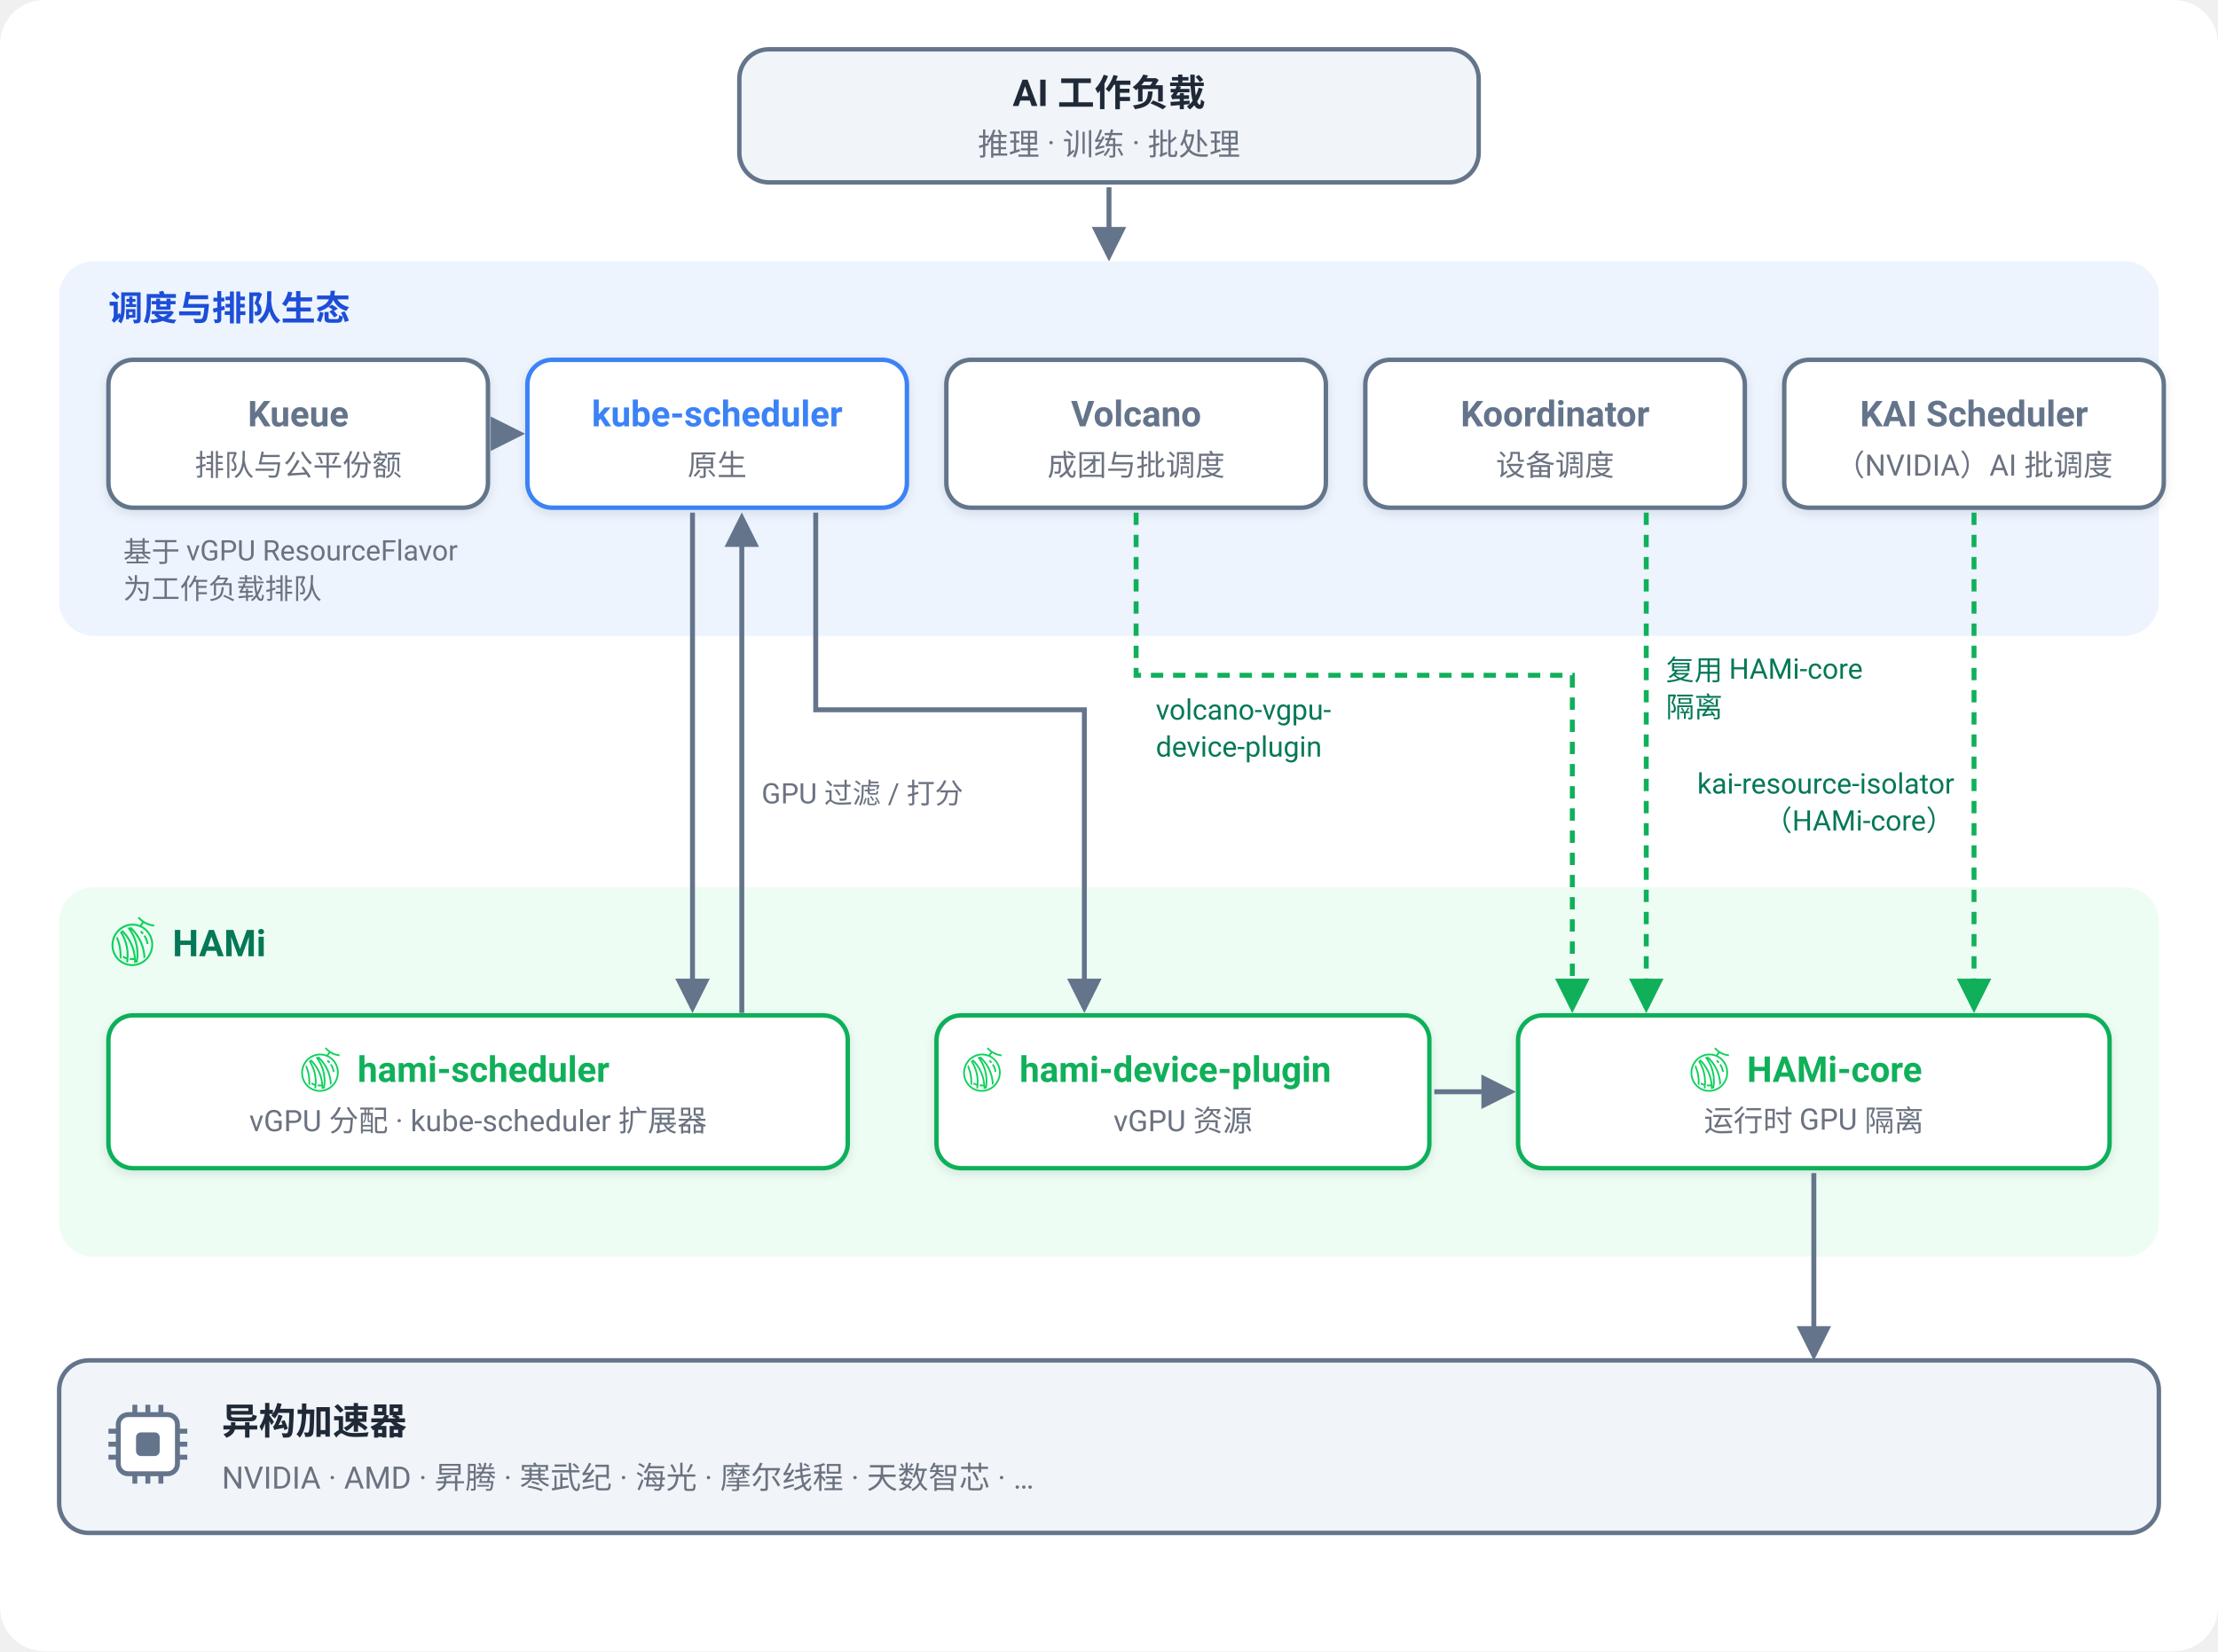
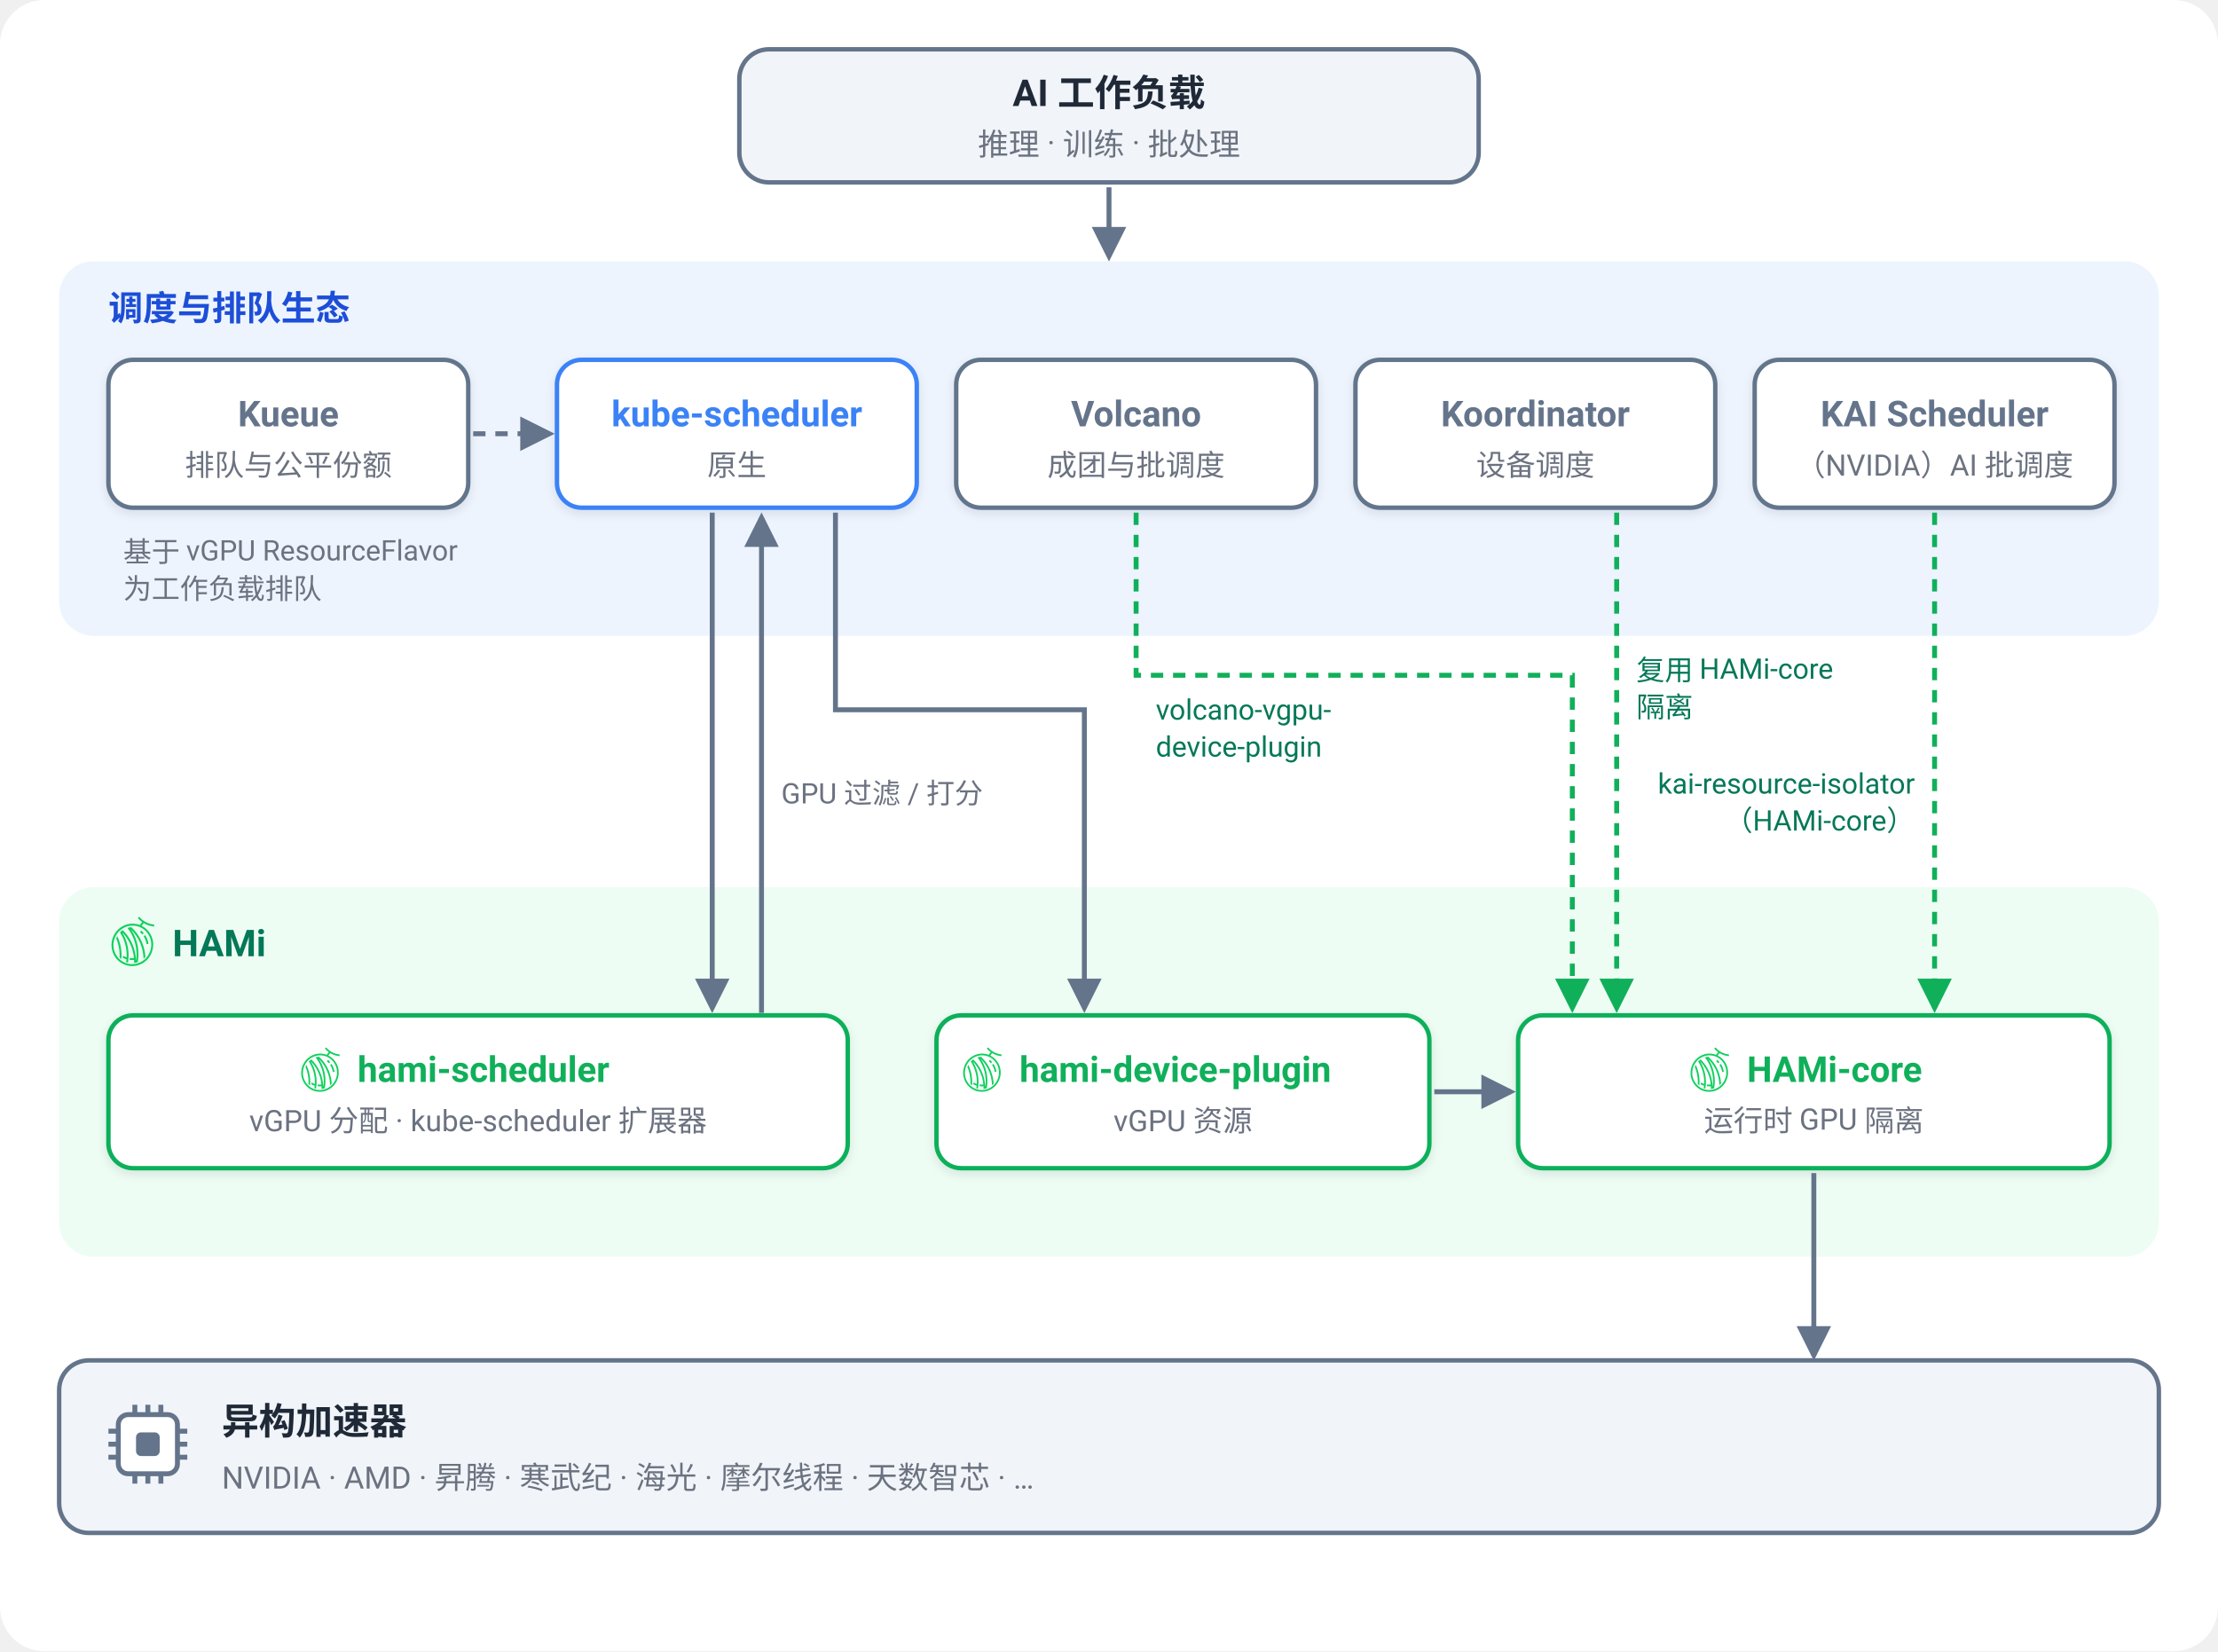
<svg xmlns="http://www.w3.org/2000/svg" viewBox="0 0 900 670" width="900" height="670" role="img">
  <defs>
    <pattern id="hatch" width="8" height="8" patternUnits="userSpaceOnUse" patternTransform="rotate(45)">
      <rect width="8" height="8" fill="#F3F4F6" />
      <line x1="0" y1="0" x2="0" y2="8" stroke="#D1D5DB" stroke-width="3" />
    </pattern>
    <marker id="arrow" viewBox="0 0 10 10" refX="8.5" refY="5" markerWidth="7" markerHeight="7" orient="auto-start-reverse">
      <path d="M0,0 L10,5 L0,10 z" fill="#64748B" />
    </marker>
    <marker id="arrowG" viewBox="0 0 10 10" refX="8.5" refY="5" markerWidth="7" markerHeight="7" orient="auto-start-reverse">
      <path d="M0,0 L10,5 L0,10 z" fill="#10B05A" />
    </marker>
    <marker id="arrowR" viewBox="0 0 10 10" refX="8.5" refY="5" markerWidth="7" markerHeight="7" orient="auto-start-reverse">
      <path d="M0,0 L10,5 L0,10 z" fill="#EF4444" />
    </marker>
    <filter id="shadow" x="-10%" y="-10%" width="120%" height="130%">
      <feDropShadow dx="0" dy="1.5" stdDeviation="2" flood-color="#0F172A" flood-opacity="0.10" />
    </filter>
  </defs>
  <rect x="0" y="0" width="900" height="670" rx="18" fill="#FFFFFF" />
  <rect x="300" y="20" width="300" height="54" rx="12" fill="#F1F5F9" stroke="#64748B" stroke-width="1.8" />
  <text x="450" y="43" font-family="-apple-system, BlinkMacSystemFont, 'Segoe UI', Roboto, 'Helvetica Neue', Arial, 'PingFang SC', 'Hiragino Sans GB', 'Noto Sans CJK SC', 'Microsoft YaHei', sans-serif" font-size="15" font-weight="700" fill="#1F2937" text-anchor="middle">AI 工作负载</text>
  <text x="450" y="63" font-family="-apple-system, BlinkMacSystemFont, 'Segoe UI', Roboto, 'Helvetica Neue', Arial, 'PingFang SC', 'Hiragino Sans GB', 'Noto Sans CJK SC', 'Microsoft YaHei', sans-serif" font-size="12.5" font-weight="400" fill="#6B7280" text-anchor="middle">推理 · 训练 · 批处理</text>
  <line x1="450" y1="76" x2="450" y2="104" stroke="#64748B" stroke-width="2" marker-end="url(#arrow)" />
  <rect x="24" y="106" width="852" height="152" rx="14" fill="#DBEAFE" opacity="0.5" />
  <text x="44" y="130" font-family="-apple-system, BlinkMacSystemFont, 'Segoe UI', Roboto, 'Helvetica Neue', Arial, 'PingFang SC', 'Hiragino Sans GB', 'Noto Sans CJK SC', 'Microsoft YaHei', sans-serif" font-size="14" font-weight="700" fill="#1D4ED8" text-anchor="start">调度与排队生态</text>
-   <rect x="44" y="146" width="154" height="60" rx="10" fill="#fff" stroke="#64748B" stroke-width="1.8" filter="url(#shadow)" />
-   <text x="121.0" y="173" font-family="-apple-system, BlinkMacSystemFont, 'Segoe UI', Roboto, 'Helvetica Neue', Arial, 'PingFang SC', 'Hiragino Sans GB', 'Noto Sans CJK SC', 'Microsoft YaHei', sans-serif" font-size="14.5" font-weight="700" fill="#64748B" text-anchor="middle">Kueue</text>
-   <text x="121.0" y="193" font-family="-apple-system, BlinkMacSystemFont, 'Segoe UI', Roboto, 'Helvetica Neue', Arial, 'PingFang SC', 'Hiragino Sans GB', 'Noto Sans CJK SC', 'Microsoft YaHei', sans-serif" font-size="12" font-weight="400" fill="#6B7280" text-anchor="middle">排队与公平份额</text>
-   <rect x="214" y="146" width="154" height="60" rx="10" fill="#fff" stroke="#3B82F6" stroke-width="1.8" filter="url(#shadow)" />
-   <text x="291.0" y="173" font-family="-apple-system, BlinkMacSystemFont, 'Segoe UI', Roboto, 'Helvetica Neue', Arial, 'PingFang SC', 'Hiragino Sans GB', 'Noto Sans CJK SC', 'Microsoft YaHei', sans-serif" font-size="14.5" font-weight="700" fill="#3B82F6" text-anchor="middle">kube-scheduler</text>
-   <text x="291.0" y="193" font-family="-apple-system, BlinkMacSystemFont, 'Segoe UI', Roboto, 'Helvetica Neue', Arial, 'PingFang SC', 'Hiragino Sans GB', 'Noto Sans CJK SC', 'Microsoft YaHei', sans-serif" font-size="12" font-weight="400" fill="#6B7280" text-anchor="middle">原生</text>
-   <rect x="384" y="146" width="154" height="60" rx="10" fill="#fff" stroke="#64748B" stroke-width="1.8" filter="url(#shadow)" />
+   <rect x="44" y="146" width="146" height="60" rx="10" fill="#fff" stroke="#64748B" stroke-width="1.8" filter="url(#shadow)" />
+   <text x="117.0" y="173" font-family="-apple-system, BlinkMacSystemFont, 'Segoe UI', Roboto, 'Helvetica Neue', Arial, 'PingFang SC', 'Hiragino Sans GB', 'Noto Sans CJK SC', 'Microsoft YaHei', sans-serif" font-size="14.5" font-weight="700" fill="#64748B" text-anchor="middle">Kueue</text>
+   <text x="117.0" y="193" font-family="-apple-system, BlinkMacSystemFont, 'Segoe UI', Roboto, 'Helvetica Neue', Arial, 'PingFang SC', 'Hiragino Sans GB', 'Noto Sans CJK SC', 'Microsoft YaHei', sans-serif" font-size="12" font-weight="400" fill="#6B7280" text-anchor="middle">排队与公平份额</text>
+   <rect x="226" y="146" width="146" height="60" rx="10" fill="#fff" stroke="#3B82F6" stroke-width="1.8" filter="url(#shadow)" />
+   <text x="299.0" y="173" font-family="-apple-system, BlinkMacSystemFont, 'Segoe UI', Roboto, 'Helvetica Neue', Arial, 'PingFang SC', 'Hiragino Sans GB', 'Noto Sans CJK SC', 'Microsoft YaHei', sans-serif" font-size="14.5" font-weight="700" fill="#3B82F6" text-anchor="middle">kube-scheduler</text>
+   <text x="299.0" y="193" font-family="-apple-system, BlinkMacSystemFont, 'Segoe UI', Roboto, 'Helvetica Neue', Arial, 'PingFang SC', 'Hiragino Sans GB', 'Noto Sans CJK SC', 'Microsoft YaHei', sans-serif" font-size="12" font-weight="400" fill="#6B7280" text-anchor="middle">原生</text>
+   <rect x="388" y="146" width="146" height="60" rx="10" fill="#fff" stroke="#64748B" stroke-width="1.8" filter="url(#shadow)" />
  <text x="461.0" y="173" font-family="-apple-system, BlinkMacSystemFont, 'Segoe UI', Roboto, 'Helvetica Neue', Arial, 'PingFang SC', 'Hiragino Sans GB', 'Noto Sans CJK SC', 'Microsoft YaHei', sans-serif" font-size="14.5" font-weight="700" fill="#64748B" text-anchor="middle">Volcano</text>
  <text x="461.0" y="193" font-family="-apple-system, BlinkMacSystemFont, 'Segoe UI', Roboto, 'Helvetica Neue', Arial, 'PingFang SC', 'Hiragino Sans GB', 'Noto Sans CJK SC', 'Microsoft YaHei', sans-serif" font-size="12" font-weight="400" fill="#6B7280" text-anchor="middle">成团与批调度</text>
-   <rect x="554" y="146" width="154" height="60" rx="10" fill="#fff" stroke="#64748B" stroke-width="1.8" filter="url(#shadow)" />
-   <text x="631.0" y="173" font-family="-apple-system, BlinkMacSystemFont, 'Segoe UI', Roboto, 'Helvetica Neue', Arial, 'PingFang SC', 'Hiragino Sans GB', 'Noto Sans CJK SC', 'Microsoft YaHei', sans-serif" font-size="14.5" font-weight="700" fill="#64748B" text-anchor="middle">Koordinator</text>
-   <text x="631.0" y="193" font-family="-apple-system, BlinkMacSystemFont, 'Segoe UI', Roboto, 'Helvetica Neue', Arial, 'PingFang SC', 'Hiragino Sans GB', 'Noto Sans CJK SC', 'Microsoft YaHei', sans-serif" font-size="12" font-weight="400" fill="#6B7280" text-anchor="middle">设备调度</text>
-   <rect x="724" y="146" width="154" height="60" rx="10" fill="#fff" stroke="#64748B" stroke-width="1.8" filter="url(#shadow)" />
-   <text x="801.0" y="173" font-family="-apple-system, BlinkMacSystemFont, 'Segoe UI', Roboto, 'Helvetica Neue', Arial, 'PingFang SC', 'Hiragino Sans GB', 'Noto Sans CJK SC', 'Microsoft YaHei', sans-serif" font-size="14.5" font-weight="700" fill="#64748B" text-anchor="middle">KAI Scheduler</text>
-   <text x="801.0" y="193" font-family="-apple-system, BlinkMacSystemFont, 'Segoe UI', Roboto, 'Helvetica Neue', Arial, 'PingFang SC', 'Hiragino Sans GB', 'Noto Sans CJK SC', 'Microsoft YaHei', sans-serif" font-size="12" font-weight="400" fill="#6B7280" text-anchor="middle">（NVIDIA）AI 批调度</text>
-   <line x1="200" y1="176" x2="211" y2="176" stroke="#64748B" stroke-width="2" stroke-dasharray="5 4" marker-end="url(#arrow)" />
+   <rect x="550" y="146" width="146" height="60" rx="10" fill="#fff" stroke="#64748B" stroke-width="1.8" filter="url(#shadow)" />
+   <text x="623.0" y="173" font-family="-apple-system, BlinkMacSystemFont, 'Segoe UI', Roboto, 'Helvetica Neue', Arial, 'PingFang SC', 'Hiragino Sans GB', 'Noto Sans CJK SC', 'Microsoft YaHei', sans-serif" font-size="14.5" font-weight="700" fill="#64748B" text-anchor="middle">Koordinator</text>
+   <text x="623.0" y="193" font-family="-apple-system, BlinkMacSystemFont, 'Segoe UI', Roboto, 'Helvetica Neue', Arial, 'PingFang SC', 'Hiragino Sans GB', 'Noto Sans CJK SC', 'Microsoft YaHei', sans-serif" font-size="12" font-weight="400" fill="#6B7280" text-anchor="middle">设备调度</text>
+   <rect x="712" y="146" width="146" height="60" rx="10" fill="#fff" stroke="#64748B" stroke-width="1.8" filter="url(#shadow)" />
+   <text x="785.0" y="173" font-family="-apple-system, BlinkMacSystemFont, 'Segoe UI', Roboto, 'Helvetica Neue', Arial, 'PingFang SC', 'Hiragino Sans GB', 'Noto Sans CJK SC', 'Microsoft YaHei', sans-serif" font-size="14.5" font-weight="700" fill="#64748B" text-anchor="middle">KAI Scheduler</text>
+   <text x="785.0" y="193" font-family="-apple-system, BlinkMacSystemFont, 'Segoe UI', Roboto, 'Helvetica Neue', Arial, 'PingFang SC', 'Hiragino Sans GB', 'Noto Sans CJK SC', 'Microsoft YaHei', sans-serif" font-size="12" font-weight="400" fill="#6B7280" text-anchor="middle">（NVIDIA）AI 批调度</text>
+   <line x1="192" y1="176" x2="223" y2="176" stroke="#64748B" stroke-width="2" stroke-dasharray="5 4" marker-end="url(#arrow)" />
  <text x="50" y="228" font-family="-apple-system, BlinkMacSystemFont, 'Segoe UI', Roboto, 'Helvetica Neue', Arial, 'PingFang SC', 'Hiragino Sans GB', 'Noto Sans CJK SC', 'Microsoft YaHei', sans-serif" font-size="11.5" font-weight="400" fill="#6B7280" text-anchor="start">基于 vGPU ResourceFlavor</text>
  <text x="50" y="243" font-family="-apple-system, BlinkMacSystemFont, 'Segoe UI', Roboto, 'Helvetica Neue', Arial, 'PingFang SC', 'Hiragino Sans GB', 'Noto Sans CJK SC', 'Microsoft YaHei', sans-serif" font-size="11.5" font-weight="400" fill="#6B7280" text-anchor="start">为工作负载排队</text>
  <rect x="24" y="360" width="852" height="150" rx="14" fill="#DCFCE7" opacity="0.5" />
  <g transform="translate(44 372) scale(0.03906)">
    <path d="M319.9 0C339.2 22.9 362.4 41.6 388.8 55.6C416 70 445.3 78.6 476 81.4L474.2 101.1C440.9 98.1 409 88.7 379.5 73.1C375.3 70.9 371.3 68.6 367.2 66.2C359 74.7 351.7 83.9 345.1 93.7C383.2 112.5 414.9 142.5 436.5 180.6C465.2 231.3 472.6 290.6 457.4 347.4C442.2 404.2 406.2 451.9 356.1 481.6C322.3 501.7 284.7 511.9 246.7 511.9C228.3 511.9 209.8 509.5 191.6 504.6C135.8 489.7 89.2 453.5 60.5 402.7C31.9 352 24.4 292.7 39.6 235.9C54.8 179 90.8 131.4 140.9 101.6C191.1 71.8 249.5 63.7 305.4 78.6C312.6 80.5 319.7 82.8 326.7 85.5C333.7 74.7 341.6 64.5 350.4 55C333.5 42.9 318.2 28.7 304.6 12.6L319.9 0ZM250.5 91.3C216 91.3 181.9 100.6 151.2 118.8C105.5 145.8 72.8 189.3 58.9 241.1C45 292.9 51.8 346.9 77.9 393.1C103.9 439.2 146.2 472 196.8 485.5C213.3 489.9 230 492.1 246.7 492.1C281.2 492.1 315.3 482.8 346 464.6C391.7 437.6 424.4 394.1 438.3 342.3C452.2 290.5 445.4 236.5 419.3 190.3C393.3 144.2 351 111.4 300.4 97.9C283.9 93.5 267.2 91.3 250.5 91.3ZM237.8 108C315.5 179.8 365.8 275.7 380.5 381.6C382 392.4 383.2 404.7 383.9 417.1C378 423.9 371.7 430.2 364.9 436.1C364.4 418.3 363 399.8 360.8 384.3C347.3 287.6 302.9 199.6 234.2 132C274.5 192.1 300 260.8 308.6 333.8C314.1 380 312.6 426.1 304.2 471.2C292.1 475.4 279.5 478.4 266.7 480C266.8 475.6 266.9 471.2 266.9 466.8C266.9 460.6 266.8 454.4 266.5 448.3C259.3 449 252.1 449.4 244.9 449.4C236.8 449.4 228.7 448.9 220.6 448C221.3 441.4 221.8 434.8 222.2 428.2C236.5 429.9 250.9 430 265.2 428.5C260.9 378.7 248.3 330.5 227.5 284.8C206.3 238.2 177.6 196.3 141.9 159.9C186.1 231.9 209.4 314.2 209.4 399.6C209.4 425.4 207.2 451.1 203 476.3C201.6 476 200.2 475.6 198.8 475.2C193.7 473.8 188.7 472.3 183.9 470.5C185.5 460.9 186.7 451.1 187.6 441.4C174.4 437.7 161.7 432.8 149.6 426.7C150 419.3 150.3 412 150.4 404.6C162.6 411.5 175.5 417 189.1 421.1C189.4 413.9 189.6 406.7 189.6 399.5C189.6 314.4 165.5 232.6 119.7 161.7C128.5 152.9 138.1 145.1 148.4 138.3C189.2 178.1 221.8 224.5 245.5 276.5C271.4 333.3 285.2 393.8 286.5 456.5C292.8 416.9 293.6 376.5 288.8 336.1C279.2 254.8 247.7 178.9 197.3 115.3C210.6 111.4 224.1 108.9 237.8 108ZM92.2 201.5C105.2 229.3 115.5 258.4 122.8 288.2C131.6 324.2 136 361.4 136 398.8C136 412.6 135.4 426.4 134.2 440.1C127.7 434.7 121.6 428.9 115.9 422.6C116.3 414.7 116.5 406.7 116.5 398.8C116.5 338.9 104.3 279.3 81.1 224.7C84.4 216.6 88.1 208.8 92.2 201.5ZM382 190.5C399.8 217.6 411.6 249.1 416 281.4L396.5 284C392.5 254.6 381.8 226 365.6 201.3L382 190.5ZM340.6 144C349.9 151.8 358.7 160.5 366.6 169.9L351.6 182.6C344.4 174.1 336.5 166.2 328 159.1L340.6 144Z" fill="#0FD05D" />
  </g>
  <text x="70" y="388" font-family="-apple-system, BlinkMacSystemFont, 'Segoe UI', Roboto, 'Helvetica Neue', Arial, 'PingFang SC', 'Hiragino Sans GB', 'Noto Sans CJK SC', 'Microsoft YaHei', sans-serif" font-size="15" font-weight="700" fill="#047857" text-anchor="start">HAMi</text>
  <rect x="44" y="412" width="300" height="62" rx="10" fill="#fff" stroke="#10B05A" stroke-width="1.8" filter="url(#shadow)" />
  <g transform="translate(121.1 425) scale(0.03516)">
    <path d="M319.9 0C339.2 22.9 362.4 41.6 388.8 55.6C416 70 445.3 78.6 476 81.4L474.2 101.1C440.9 98.1 409 88.7 379.5 73.1C375.3 70.9 371.3 68.6 367.2 66.2C359 74.7 351.7 83.9 345.1 93.7C383.2 112.5 414.9 142.5 436.5 180.6C465.2 231.3 472.6 290.6 457.4 347.4C442.2 404.2 406.2 451.9 356.1 481.6C322.3 501.7 284.7 511.9 246.7 511.9C228.3 511.9 209.8 509.5 191.6 504.6C135.8 489.7 89.2 453.5 60.5 402.7C31.9 352 24.4 292.7 39.6 235.9C54.8 179 90.8 131.4 140.9 101.6C191.1 71.8 249.5 63.7 305.4 78.6C312.6 80.5 319.7 82.8 326.7 85.5C333.7 74.7 341.6 64.5 350.4 55C333.5 42.9 318.2 28.7 304.6 12.6L319.9 0ZM250.5 91.3C216 91.3 181.9 100.6 151.2 118.8C105.5 145.8 72.8 189.3 58.9 241.1C45 292.9 51.8 346.9 77.9 393.1C103.9 439.2 146.2 472 196.8 485.5C213.3 489.9 230 492.1 246.7 492.1C281.2 492.1 315.3 482.8 346 464.6C391.7 437.6 424.4 394.1 438.3 342.3C452.2 290.5 445.4 236.5 419.3 190.3C393.3 144.2 351 111.4 300.4 97.9C283.9 93.5 267.2 91.3 250.5 91.3ZM237.8 108C315.5 179.8 365.8 275.7 380.5 381.6C382 392.4 383.2 404.7 383.9 417.1C378 423.9 371.7 430.2 364.9 436.1C364.4 418.3 363 399.8 360.8 384.3C347.3 287.6 302.9 199.6 234.2 132C274.5 192.1 300 260.8 308.6 333.8C314.1 380 312.6 426.1 304.2 471.2C292.1 475.4 279.5 478.4 266.7 480C266.8 475.6 266.9 471.2 266.9 466.8C266.9 460.6 266.8 454.4 266.5 448.3C259.3 449 252.1 449.4 244.9 449.4C236.8 449.4 228.7 448.9 220.6 448C221.3 441.4 221.8 434.8 222.2 428.2C236.5 429.9 250.9 430 265.2 428.5C260.9 378.7 248.3 330.5 227.5 284.8C206.3 238.2 177.6 196.3 141.9 159.9C186.1 231.9 209.4 314.2 209.4 399.6C209.4 425.4 207.2 451.1 203 476.3C201.6 476 200.2 475.6 198.8 475.2C193.7 473.8 188.7 472.3 183.9 470.5C185.5 460.9 186.7 451.1 187.6 441.4C174.4 437.7 161.7 432.8 149.6 426.7C150 419.3 150.3 412 150.4 404.6C162.6 411.5 175.5 417 189.1 421.1C189.4 413.9 189.6 406.7 189.6 399.5C189.6 314.4 165.5 232.6 119.7 161.7C128.5 152.9 138.1 145.1 148.4 138.3C189.2 178.1 221.8 224.5 245.5 276.5C271.4 333.3 285.2 393.8 286.5 456.5C292.8 416.9 293.6 376.5 288.8 336.1C279.2 254.8 247.7 178.9 197.3 115.3C210.6 111.4 224.1 108.9 237.8 108ZM92.2 201.5C105.2 229.3 115.5 258.4 122.8 288.2C131.6 324.2 136 361.4 136 398.8C136 412.6 135.4 426.4 134.2 440.1C127.7 434.7 121.6 428.9 115.9 422.6C116.3 414.7 116.5 406.7 116.5 398.8C116.5 338.9 104.3 279.3 81.1 224.7C84.4 216.6 88.1 208.8 92.2 201.5ZM382 190.5C399.8 217.6 411.6 249.1 416 281.4L396.5 284C392.5 254.6 381.8 226 365.6 201.3L382 190.5ZM340.6 144C349.9 151.8 358.7 160.5 366.6 169.9L351.6 182.6C344.4 174.1 336.5 166.2 328 159.1L340.6 144Z" fill="#0FD05D" />
  </g>
  <text x="145.1" y="439" font-family="-apple-system, BlinkMacSystemFont, 'Segoe UI', Roboto, 'Helvetica Neue', Arial, 'PingFang SC', 'Hiragino Sans GB', 'Noto Sans CJK SC', 'Microsoft YaHei', sans-serif" font-size="14.5" font-weight="700" fill="#10B05A" text-anchor="start">hami-scheduler</text>
  <text x="194.0" y="459" font-family="-apple-system, BlinkMacSystemFont, 'Segoe UI', Roboto, 'Helvetica Neue', Arial, 'PingFang SC', 'Hiragino Sans GB', 'Noto Sans CJK SC', 'Microsoft YaHei', sans-serif" font-size="12" font-weight="400" fill="#6B7280" text-anchor="middle">vGPU 分配 · kube-scheduler 扩展器</text>
  <rect x="380" y="412" width="200" height="62" rx="10" fill="#fff" stroke="#10B05A" stroke-width="1.8" filter="url(#shadow)" />
  <g transform="translate(389.7 425) scale(0.03516)">
    <path d="M319.9 0C339.2 22.9 362.4 41.6 388.8 55.6C416 70 445.3 78.6 476 81.4L474.2 101.1C440.9 98.1 409 88.7 379.5 73.1C375.3 70.9 371.3 68.6 367.2 66.2C359 74.7 351.7 83.9 345.1 93.7C383.2 112.5 414.9 142.5 436.5 180.6C465.2 231.3 472.6 290.6 457.4 347.4C442.2 404.2 406.2 451.9 356.1 481.6C322.3 501.7 284.7 511.9 246.7 511.9C228.3 511.9 209.8 509.5 191.6 504.6C135.8 489.7 89.2 453.5 60.5 402.7C31.9 352 24.4 292.7 39.6 235.9C54.8 179 90.8 131.4 140.9 101.6C191.1 71.8 249.5 63.7 305.4 78.6C312.6 80.5 319.7 82.8 326.7 85.5C333.7 74.7 341.6 64.5 350.4 55C333.5 42.9 318.2 28.7 304.6 12.6L319.9 0ZM250.5 91.3C216 91.3 181.9 100.6 151.2 118.8C105.5 145.8 72.8 189.3 58.9 241.1C45 292.9 51.8 346.9 77.9 393.1C103.9 439.2 146.2 472 196.8 485.5C213.3 489.9 230 492.1 246.7 492.1C281.2 492.1 315.3 482.8 346 464.6C391.7 437.6 424.4 394.1 438.3 342.3C452.2 290.5 445.4 236.5 419.3 190.3C393.3 144.2 351 111.4 300.4 97.9C283.9 93.5 267.2 91.3 250.5 91.3ZM237.8 108C315.5 179.8 365.8 275.7 380.5 381.6C382 392.4 383.2 404.7 383.9 417.1C378 423.9 371.7 430.2 364.9 436.1C364.4 418.3 363 399.8 360.8 384.3C347.3 287.6 302.9 199.6 234.2 132C274.5 192.1 300 260.8 308.6 333.8C314.1 380 312.6 426.1 304.2 471.2C292.1 475.4 279.5 478.4 266.7 480C266.8 475.6 266.9 471.2 266.9 466.8C266.9 460.6 266.8 454.4 266.5 448.3C259.3 449 252.1 449.4 244.9 449.4C236.8 449.4 228.7 448.9 220.6 448C221.3 441.4 221.8 434.8 222.2 428.2C236.5 429.9 250.9 430 265.2 428.5C260.9 378.7 248.3 330.5 227.5 284.8C206.3 238.2 177.6 196.3 141.9 159.9C186.1 231.9 209.4 314.2 209.4 399.6C209.4 425.4 207.2 451.1 203 476.3C201.6 476 200.2 475.6 198.8 475.2C193.7 473.8 188.7 472.3 183.9 470.5C185.5 460.9 186.7 451.1 187.6 441.4C174.4 437.7 161.7 432.8 149.6 426.7C150 419.3 150.3 412 150.4 404.6C162.6 411.5 175.5 417 189.1 421.1C189.4 413.9 189.6 406.7 189.6 399.5C189.6 314.4 165.5 232.6 119.7 161.7C128.5 152.9 138.1 145.1 148.4 138.3C189.2 178.1 221.8 224.5 245.5 276.5C271.4 333.3 285.2 393.8 286.5 456.5C292.8 416.9 293.6 376.5 288.8 336.1C279.2 254.8 247.7 178.9 197.3 115.3C210.6 111.4 224.1 108.9 237.8 108ZM92.2 201.5C105.2 229.3 115.5 258.4 122.8 288.2C131.6 324.2 136 361.4 136 398.8C136 412.6 135.4 426.4 134.2 440.1C127.7 434.7 121.6 428.9 115.9 422.6C116.3 414.7 116.5 406.7 116.5 398.8C116.5 338.9 104.3 279.3 81.1 224.7C84.4 216.6 88.1 208.8 92.2 201.5ZM382 190.5C399.8 217.6 411.6 249.1 416 281.4L396.5 284C392.5 254.6 381.8 226 365.6 201.3L382 190.5ZM340.6 144C349.9 151.8 358.7 160.5 366.6 169.9L351.6 182.6C344.4 174.1 336.5 166.2 328 159.1L340.6 144Z" fill="#0FD05D" />
  </g>
  <text x="413.7" y="439" font-family="-apple-system, BlinkMacSystemFont, 'Segoe UI', Roboto, 'Helvetica Neue', Arial, 'PingFang SC', 'Hiragino Sans GB', 'Noto Sans CJK SC', 'Microsoft YaHei', sans-serif" font-size="14.5" font-weight="700" fill="#10B05A" text-anchor="start">hami-device-plugin</text>
  <text x="480.0" y="459" font-family="-apple-system, BlinkMacSystemFont, 'Segoe UI', Roboto, 'Helvetica Neue', Arial, 'PingFang SC', 'Hiragino Sans GB', 'Noto Sans CJK SC', 'Microsoft YaHei', sans-serif" font-size="12" font-weight="400" fill="#6B7280" text-anchor="middle">vGPU 资源</text>
  <rect x="616" y="412" width="240" height="62" rx="10" fill="#fff" stroke="#10B05A" stroke-width="1.8" filter="url(#shadow)" />
  <g transform="translate(684.85 425) scale(0.03516)">
    <path d="M319.9 0C339.2 22.9 362.4 41.6 388.8 55.6C416 70 445.3 78.6 476 81.4L474.2 101.1C440.9 98.1 409 88.7 379.5 73.1C375.3 70.9 371.3 68.6 367.2 66.2C359 74.7 351.7 83.9 345.1 93.7C383.2 112.5 414.9 142.5 436.5 180.6C465.2 231.3 472.6 290.6 457.4 347.4C442.2 404.2 406.2 451.9 356.1 481.6C322.3 501.7 284.7 511.9 246.7 511.9C228.3 511.9 209.8 509.5 191.6 504.6C135.8 489.7 89.2 453.5 60.5 402.7C31.9 352 24.4 292.7 39.6 235.9C54.8 179 90.8 131.4 140.9 101.6C191.1 71.8 249.5 63.7 305.4 78.6C312.6 80.5 319.7 82.8 326.7 85.5C333.7 74.7 341.6 64.5 350.4 55C333.5 42.9 318.2 28.7 304.6 12.6L319.9 0ZM250.5 91.3C216 91.3 181.9 100.6 151.2 118.8C105.5 145.8 72.8 189.3 58.9 241.1C45 292.9 51.8 346.9 77.9 393.1C103.9 439.2 146.2 472 196.8 485.5C213.3 489.9 230 492.1 246.7 492.1C281.2 492.1 315.3 482.8 346 464.6C391.7 437.6 424.4 394.1 438.3 342.3C452.2 290.5 445.4 236.5 419.3 190.3C393.3 144.2 351 111.4 300.4 97.9C283.9 93.5 267.2 91.3 250.5 91.3ZM237.8 108C315.5 179.8 365.8 275.7 380.5 381.6C382 392.4 383.2 404.7 383.9 417.1C378 423.9 371.7 430.2 364.9 436.1C364.4 418.3 363 399.8 360.8 384.3C347.3 287.6 302.9 199.6 234.2 132C274.5 192.1 300 260.8 308.6 333.8C314.1 380 312.6 426.1 304.2 471.2C292.1 475.4 279.5 478.4 266.7 480C266.8 475.6 266.9 471.2 266.9 466.8C266.9 460.6 266.8 454.4 266.5 448.3C259.3 449 252.1 449.4 244.9 449.4C236.8 449.4 228.7 448.9 220.6 448C221.3 441.4 221.8 434.8 222.2 428.2C236.5 429.9 250.9 430 265.2 428.5C260.9 378.7 248.3 330.5 227.5 284.8C206.3 238.2 177.6 196.3 141.9 159.9C186.1 231.9 209.4 314.2 209.4 399.6C209.4 425.4 207.2 451.1 203 476.3C201.6 476 200.2 475.6 198.8 475.2C193.7 473.8 188.7 472.3 183.9 470.5C185.5 460.9 186.7 451.1 187.6 441.4C174.4 437.7 161.7 432.8 149.6 426.7C150 419.3 150.3 412 150.4 404.6C162.6 411.5 175.5 417 189.1 421.1C189.4 413.9 189.6 406.7 189.6 399.5C189.6 314.4 165.5 232.6 119.7 161.7C128.5 152.9 138.1 145.1 148.4 138.3C189.2 178.1 221.8 224.5 245.5 276.5C271.4 333.3 285.2 393.8 286.5 456.5C292.8 416.9 293.6 376.5 288.8 336.1C279.2 254.8 247.7 178.9 197.3 115.3C210.6 111.4 224.1 108.9 237.8 108ZM92.2 201.5C105.2 229.3 115.5 258.4 122.8 288.2C131.6 324.2 136 361.4 136 398.8C136 412.6 135.4 426.4 134.2 440.1C127.7 434.7 121.6 428.9 115.9 422.6C116.3 414.7 116.5 406.7 116.5 398.8C116.5 338.9 104.3 279.3 81.1 224.7C84.4 216.6 88.1 208.8 92.2 201.5ZM382 190.5C399.8 217.6 411.6 249.1 416 281.4L396.5 284C392.5 254.6 381.8 226 365.6 201.3L382 190.5ZM340.6 144C349.9 151.8 358.7 160.5 366.6 169.9L351.6 182.6C344.4 174.1 336.5 166.2 328 159.1L340.6 144Z" fill="#0FD05D" />
  </g>
  <text x="708.85" y="439" font-family="-apple-system, BlinkMacSystemFont, 'Segoe UI', Roboto, 'Helvetica Neue', Arial, 'PingFang SC', 'Hiragino Sans GB', 'Noto Sans CJK SC', 'Microsoft YaHei', sans-serif" font-size="14.5" font-weight="700" fill="#10B05A" text-anchor="start">HAMi-core</text>
  <text x="736.0" y="459" font-family="-apple-system, BlinkMacSystemFont, 'Segoe UI', Roboto, 'Helvetica Neue', Arial, 'PingFang SC', 'Hiragino Sans GB', 'Noto Sans CJK SC', 'Microsoft YaHei', sans-serif" font-size="12" font-weight="400" fill="#6B7280" text-anchor="middle">运行时 GPU 隔离</text>
-   <line x1="281.0" y1="208" x2="281.0" y2="409" stroke="#64748B" stroke-width="2" marker-end="url(#arrow)" />
-   <line x1="301.0" y1="411" x2="301.0" y2="210" stroke="#64748B" stroke-width="2" marker-end="url(#arrow)" />
-   <text x="309.0" y="326" font-family="-apple-system, BlinkMacSystemFont, 'Segoe UI', Roboto, 'Helvetica Neue', Arial, 'PingFang SC', 'Hiragino Sans GB', 'Noto Sans CJK SC', 'Microsoft YaHei', sans-serif" font-size="11.5" font-weight="400" fill="#6B7280" text-anchor="start">GPU 过滤 / 打分</text>
-   <path d="M331.0 208 L331.0 288 L440 288 L440 409" fill="none" stroke="#64748B" stroke-width="2" marker-end="url(#arrow)" />
+   <line x1="289.0" y1="208" x2="289.0" y2="409" stroke="#64748B" stroke-width="2" marker-end="url(#arrow)" />
+   <line x1="309.0" y1="411" x2="309.0" y2="210" stroke="#64748B" stroke-width="2" marker-end="url(#arrow)" />
+   <text x="317.0" y="326" font-family="-apple-system, BlinkMacSystemFont, 'Segoe UI', Roboto, 'Helvetica Neue', Arial, 'PingFang SC', 'Hiragino Sans GB', 'Noto Sans CJK SC', 'Microsoft YaHei', sans-serif" font-size="11.5" font-weight="400" fill="#6B7280" text-anchor="start">GPU 过滤 / 打分</text>
+   <path d="M339.0 208 L339.0 288 L440 288 L440 409" fill="none" stroke="#64748B" stroke-width="2" marker-end="url(#arrow)" />
  <line x1="582" y1="443" x2="613" y2="443" stroke="#64748B" stroke-width="2" marker-end="url(#arrow)" />
  <path d="M461.0 208 L461.0 274 L638 274 L638 409" fill="none" stroke="#10B05A" stroke-width="2" stroke-dasharray="5 4" marker-end="url(#arrowG)" />
  <text x="469.0" y="292" font-family="-apple-system, BlinkMacSystemFont, 'Segoe UI', Roboto, 'Helvetica Neue', Arial, 'PingFang SC', 'Hiragino Sans GB', 'Noto Sans CJK SC', 'Microsoft YaHei', sans-serif" font-size="11.5" font-weight="400" fill="#047857" text-anchor="start">volcano-vgpu-</text>
  <text x="469.0" y="307" font-family="-apple-system, BlinkMacSystemFont, 'Segoe UI', Roboto, 'Helvetica Neue', Arial, 'PingFang SC', 'Hiragino Sans GB', 'Noto Sans CJK SC', 'Microsoft YaHei', sans-serif" font-size="11.5" font-weight="400" fill="#047857" text-anchor="start">device-plugin</text>
-   <line x1="668" y1="208" x2="668" y2="409" stroke="#10B05A" stroke-width="2" stroke-dasharray="5 4" marker-end="url(#arrowG)" />
-   <text x="676" y="276" font-family="-apple-system, BlinkMacSystemFont, 'Segoe UI', Roboto, 'Helvetica Neue', Arial, 'PingFang SC', 'Hiragino Sans GB', 'Noto Sans CJK SC', 'Microsoft YaHei', sans-serif" font-size="11.5" font-weight="400" fill="#047857" text-anchor="start">复用 HAMi-core</text>
-   <text x="676" y="291" font-family="-apple-system, BlinkMacSystemFont, 'Segoe UI', Roboto, 'Helvetica Neue', Arial, 'PingFang SC', 'Hiragino Sans GB', 'Noto Sans CJK SC', 'Microsoft YaHei', sans-serif" font-size="11.5" font-weight="400" fill="#047857" text-anchor="start">隔离</text>
-   <line x1="801.0" y1="208" x2="801.0" y2="409" stroke="#10B05A" stroke-width="2" stroke-dasharray="5 4" marker-end="url(#arrowG)" />
-   <text x="793.0" y="322" font-family="-apple-system, BlinkMacSystemFont, 'Segoe UI', Roboto, 'Helvetica Neue', Arial, 'PingFang SC', 'Hiragino Sans GB', 'Noto Sans CJK SC', 'Microsoft YaHei', sans-serif" font-size="11.5" font-weight="400" fill="#047857" text-anchor="end">kai-resource-isolator</text>
-   <text x="793.0" y="337" font-family="-apple-system, BlinkMacSystemFont, 'Segoe UI', Roboto, 'Helvetica Neue', Arial, 'PingFang SC', 'Hiragino Sans GB', 'Noto Sans CJK SC', 'Microsoft YaHei', sans-serif" font-size="11.5" font-weight="400" fill="#047857" text-anchor="end">（HAMi-core）</text>
+   <line x1="656" y1="208" x2="656" y2="409" stroke="#10B05A" stroke-width="2" stroke-dasharray="5 4" marker-end="url(#arrowG)" />
+   <text x="664" y="276" font-family="-apple-system, BlinkMacSystemFont, 'Segoe UI', Roboto, 'Helvetica Neue', Arial, 'PingFang SC', 'Hiragino Sans GB', 'Noto Sans CJK SC', 'Microsoft YaHei', sans-serif" font-size="11.5" font-weight="400" fill="#047857" text-anchor="start">复用 HAMi-core</text>
+   <text x="664" y="291" font-family="-apple-system, BlinkMacSystemFont, 'Segoe UI', Roboto, 'Helvetica Neue', Arial, 'PingFang SC', 'Hiragino Sans GB', 'Noto Sans CJK SC', 'Microsoft YaHei', sans-serif" font-size="11.5" font-weight="400" fill="#047857" text-anchor="start">隔离</text>
+   <line x1="785.0" y1="208" x2="785.0" y2="409" stroke="#10B05A" stroke-width="2" stroke-dasharray="5 4" marker-end="url(#arrowG)" />
+   <text x="777.0" y="322" font-family="-apple-system, BlinkMacSystemFont, 'Segoe UI', Roboto, 'Helvetica Neue', Arial, 'PingFang SC', 'Hiragino Sans GB', 'Noto Sans CJK SC', 'Microsoft YaHei', sans-serif" font-size="11.5" font-weight="400" fill="#047857" text-anchor="end">kai-resource-isolator</text>
+   <text x="777.0" y="337" font-family="-apple-system, BlinkMacSystemFont, 'Segoe UI', Roboto, 'Helvetica Neue', Arial, 'PingFang SC', 'Hiragino Sans GB', 'Noto Sans CJK SC', 'Microsoft YaHei', sans-serif" font-size="11.5" font-weight="400" fill="#047857" text-anchor="end">（HAMi-core）</text>
  <line x1="736.0" y1="476" x2="736.0" y2="550" stroke="#64748B" stroke-width="2" marker-end="url(#arrow)" />
  <rect x="24" y="552" width="852" height="70" rx="12" fill="#F1F5F9" stroke="#64748B" stroke-width="1.8" />
  <line x1="54.72" y1="570" x2="54.72" y2="574" stroke="#64748B" stroke-width="2" />
  <line x1="54.72" y1="598" x2="54.72" y2="602" stroke="#64748B" stroke-width="2" />
  <line x1="44" y1="580.72" x2="48" y2="580.72" stroke="#64748B" stroke-width="2" />
  <line x1="72" y1="580.72" x2="76" y2="580.72" stroke="#64748B" stroke-width="2" />
  <line x1="60.0" y1="570" x2="60.0" y2="574" stroke="#64748B" stroke-width="2" />
  <line x1="60.0" y1="598" x2="60.0" y2="602" stroke="#64748B" stroke-width="2" />
  <line x1="44" y1="586.0" x2="48" y2="586.0" stroke="#64748B" stroke-width="2" />
  <line x1="72" y1="586.0" x2="76" y2="586.0" stroke="#64748B" stroke-width="2" />
  <line x1="65.28" y1="570" x2="65.28" y2="574" stroke="#64748B" stroke-width="2" />
  <line x1="65.28" y1="598" x2="65.28" y2="602" stroke="#64748B" stroke-width="2" />
  <line x1="44" y1="591.28" x2="48" y2="591.28" stroke="#64748B" stroke-width="2" />
  <line x1="72" y1="591.28" x2="76" y2="591.28" stroke="#64748B" stroke-width="2" />
  <rect x="48" y="574" width="24" height="24" rx="4" fill="#fff" stroke="#64748B" stroke-width="2" />
  <rect x="55.2" y="581.2" width="9.6" height="9.6" rx="2" fill="#64748B" />
  <text x="90" y="582" font-family="-apple-system, BlinkMacSystemFont, 'Segoe UI', Roboto, 'Helvetica Neue', Arial, 'PingFang SC', 'Hiragino Sans GB', 'Noto Sans CJK SC', 'Microsoft YaHei', sans-serif" font-size="15" font-weight="700" fill="#1F2937" text-anchor="start">异构加速器</text>
  <text x="90" y="604" font-family="-apple-system, BlinkMacSystemFont, 'Segoe UI', Roboto, 'Helvetica Neue', Arial, 'PingFang SC', 'Hiragino Sans GB', 'Noto Sans CJK SC', 'Microsoft YaHei', sans-serif" font-size="12.5" font-weight="400" fill="#6B7280" text-anchor="start">NVIDIA · AMD · 昇腾 · 寒武纪 · 海光 · 摩尔线程 · 天数智芯 · …</text>
</svg>
